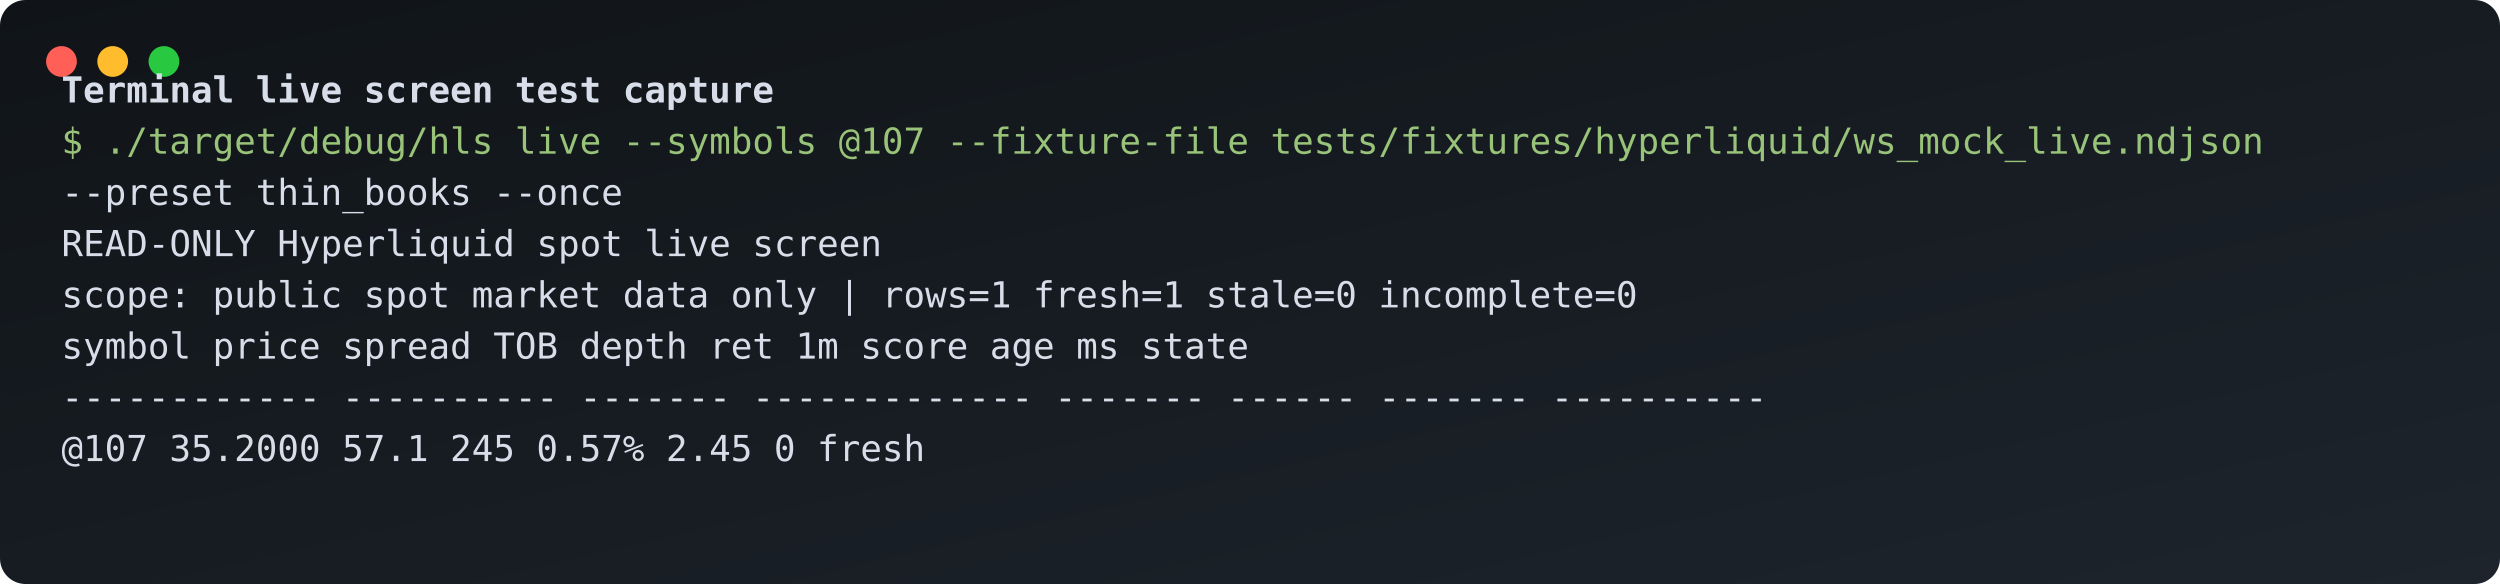
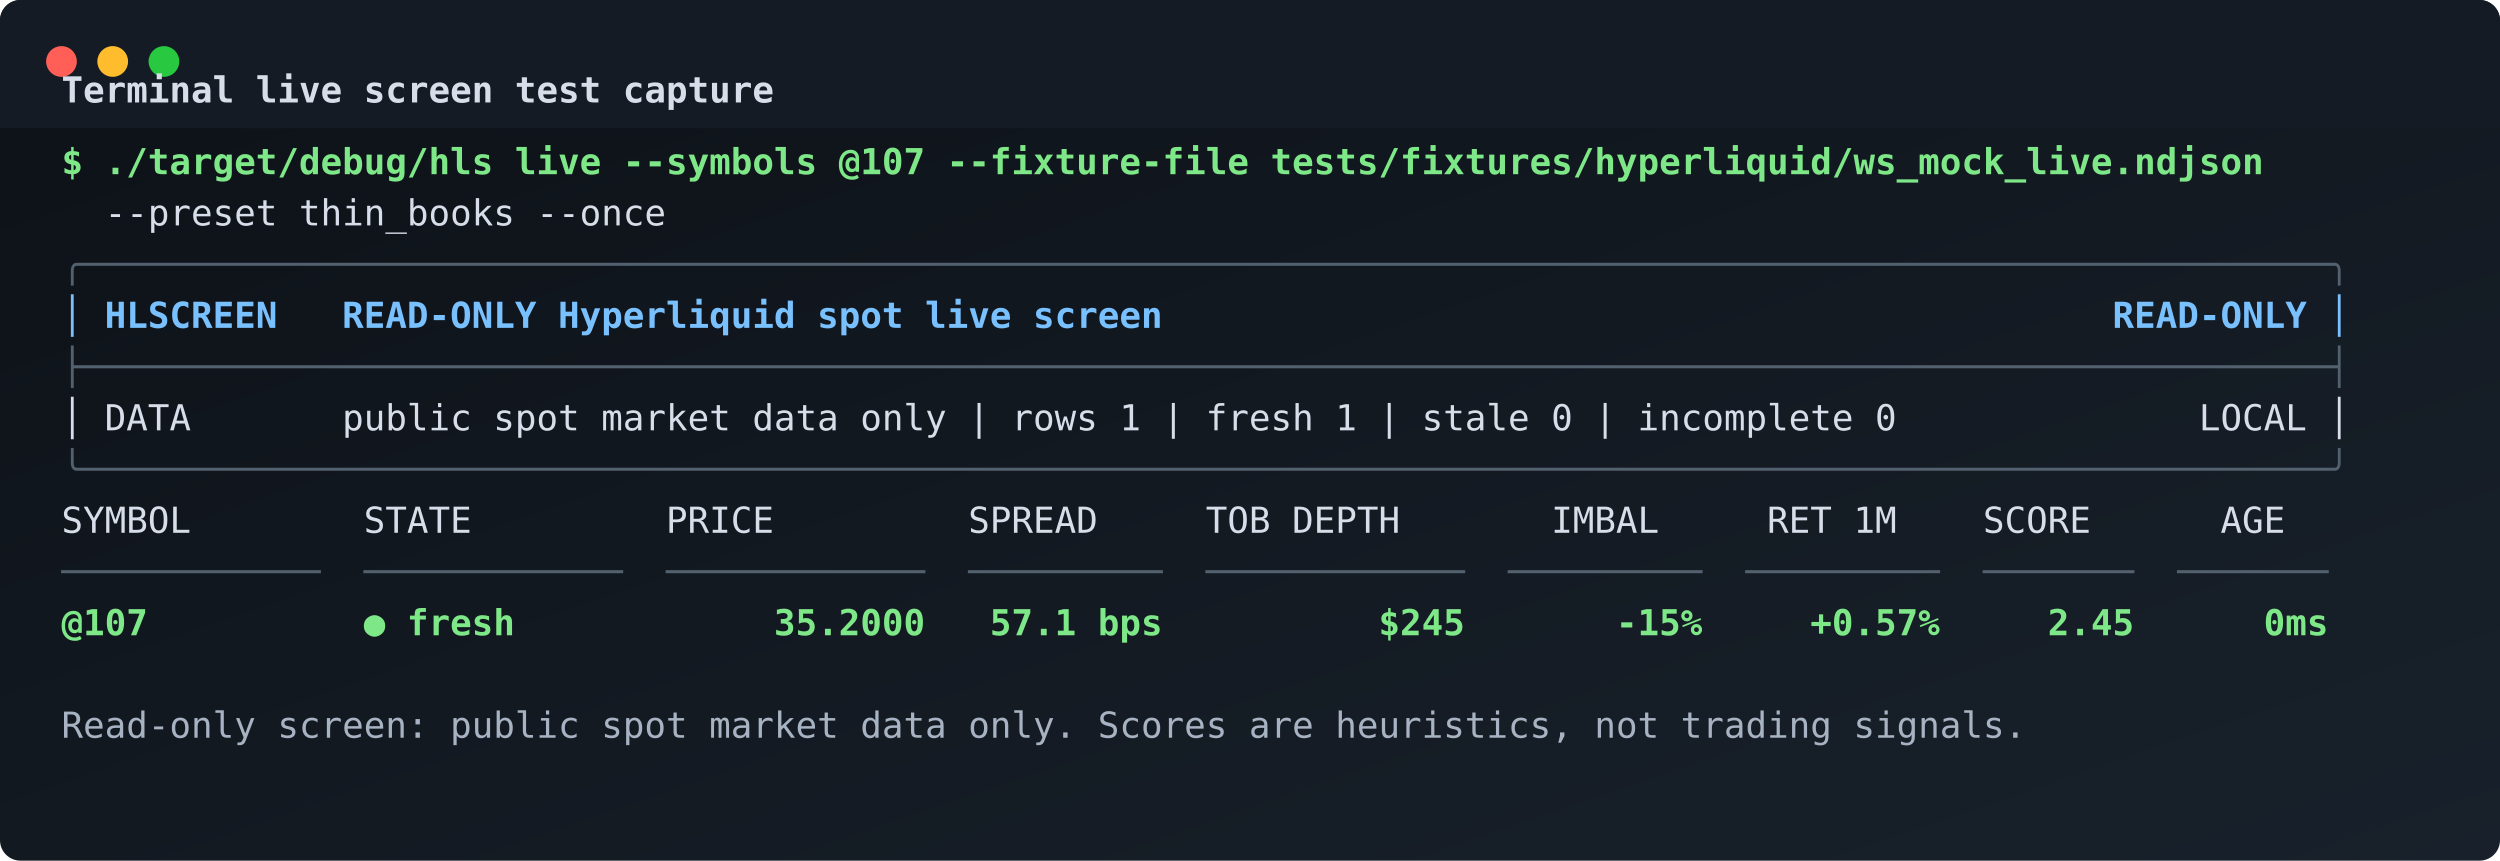
- <svg xmlns="http://www.w3.org/2000/svg" role="img" aria-label="Terminal live screen test capture terminal screenshot" viewBox="0 0 976 228" width="976" height="228">
+ <svg xmlns="http://www.w3.org/2000/svg" role="img" xml:space="preserve" aria-label="Terminal live screen test capture terminal screenshot" viewBox="0 0 976 336" width="976" height="336">
  <defs>
    <linearGradient id="bg" x1="0" x2="1" y1="0" y2="1">
-       <stop offset="0" stop-color="#101418" />
-       <stop offset="1" stop-color="#1d242c" />
+       <stop offset="0" stop-color="#0d1117" />
+       <stop offset="1" stop-color="#18212b" />
    </linearGradient>
  </defs>
-   <rect width="976" height="228" rx="10" fill="url(#bg)" />
+   <rect width="976" height="336" rx="8" fill="url(#bg)" />
+   <rect x="0" y="0" width="976" height="50" rx="8" fill="#141b24" />
+   <rect x="0" y="42" width="976" height="8" fill="#141b24" />
  <circle cx="24" cy="24" r="6" fill="#ff5f57" />
  <circle cx="44" cy="24" r="6" fill="#ffbd2e" />
  <circle cx="64" cy="24" r="6" fill="#28c840" />
  <text x="24" y="40" fill="#d8dee9" font-family="ui-monospace, SFMono-Regular, Menlo, Consolas, monospace" font-size="14" font-weight="700">Terminal live screen test capture</text>
-   <text x="24" y="60" fill="#98c379" font-family="ui-monospace, SFMono-Regular, Menlo, Consolas, monospace" font-size="14">$ ./target/debug/hls live --symbols @107 --fixture-file tests/fixtures/hyperliquid/ws_mock_live.ndjson</text>
-   <text x="24" y="80" fill="#d8dee9" font-family="ui-monospace, SFMono-Regular, Menlo, Consolas, monospace" font-size="14">  --preset thin_books --once</text>
-   <text x="24" y="100" fill="#d8dee9" font-family="ui-monospace, SFMono-Regular, Menlo, Consolas, monospace" font-size="14">READ-ONLY Hyperliquid spot live screen</text>
-   <text x="24" y="120" fill="#d8dee9" font-family="ui-monospace, SFMono-Regular, Menlo, Consolas, monospace" font-size="14">scope: public spot market data only | rows=1 fresh=1 stale=0 incomplete=0</text>
-   <text x="24" y="140" fill="#d8dee9" font-family="ui-monospace, SFMono-Regular, Menlo, Consolas, monospace" font-size="14">symbol        price       spread   TOB depth      ret 1m   score   age ms   state</text>
-   <text x="24" y="160" fill="#d8dee9" font-family="ui-monospace, SFMono-Regular, Menlo, Consolas, monospace" font-size="14">------------  ----------  -------  -------------  -------  ------  -------  ----------</text>
-   <text x="24" y="180" fill="#d8dee9" font-family="ui-monospace, SFMono-Regular, Menlo, Consolas, monospace" font-size="14">@107             35.2000     57.1            245    0.57%    2.45        0  fresh</text>
+   <text x="24" y="68" fill="#7ee787" font-family="ui-monospace, SFMono-Regular, Menlo, Consolas, monospace" font-size="14" font-weight="700">$ ./target/debug/hls live --symbols @107 --fixture-file tests/fixtures/hyperliquid/ws_mock_live.ndjson</text>
+   <text x="24" y="88" fill="#d8dee9" font-family="ui-monospace, SFMono-Regular, Menlo, Consolas, monospace" font-size="14" font-weight="400">  --preset thin_books --once</text>
+   <text x="24" y="108" fill="#53616f" font-family="ui-monospace, SFMono-Regular, Menlo, Consolas, monospace" font-size="14" font-weight="400">╭────────────────────────────────────────────────────────────────────────────────────────────────────────╮</text>
+   <text x="24" y="128" fill="#79c0ff" font-family="ui-monospace, SFMono-Regular, Menlo, Consolas, monospace" font-size="14" font-weight="700">│ HLSCREEN   READ-ONLY Hyperliquid spot live screen                                            READ-ONLY │</text>
+   <text x="24" y="148" fill="#53616f" font-family="ui-monospace, SFMono-Regular, Menlo, Consolas, monospace" font-size="14" font-weight="400">├────────────────────────────────────────────────────────────────────────────────────────────────────────┤</text>
+   <text x="24" y="168" fill="#d8dee9" font-family="ui-monospace, SFMono-Regular, Menlo, Consolas, monospace" font-size="14" font-weight="400">│ DATA       public spot market data only | rows 1 | fresh 1 | stale 0 | incomplete 0              LOCAL │</text>
+   <text x="24" y="188" fill="#53616f" font-family="ui-monospace, SFMono-Regular, Menlo, Consolas, monospace" font-size="14" font-weight="400">╰────────────────────────────────────────────────────────────────────────────────────────────────────────╯</text>
+   <text x="24" y="208" fill="#d8dee9" font-family="ui-monospace, SFMono-Regular, Menlo, Consolas, monospace" font-size="14" font-weight="400">SYMBOL        STATE         PRICE         SPREAD     TOB DEPTH       IMBAL     RET 1M    SCORE      AGE</text>
+   <text x="24" y="228" fill="#53616f" font-family="ui-monospace, SFMono-Regular, Menlo, Consolas, monospace" font-size="14" font-weight="400">────────────  ────────────  ────────────  ─────────  ────────────  ─────────  ─────────  ───────  ───────</text>
+   <text x="24" y="248" fill="#7ee787" font-family="ui-monospace, SFMono-Regular, Menlo, Consolas, monospace" font-size="14" font-weight="600">@107          ● fresh            35.2000   57.1 bps          $245       -15%     +0.57%     2.45      0ms</text>
+   <text x="24" y="268" fill="#d8dee9" font-family="ui-monospace, SFMono-Regular, Menlo, Consolas, monospace" font-size="14" font-weight="400" />
+   <text x="24" y="288" fill="#a7b3c2" font-family="ui-monospace, SFMono-Regular, Menlo, Consolas, monospace" font-size="14" font-weight="400">Read-only screen: public spot market data only. Scores are heuristics, not trading signals.</text>
</svg>
